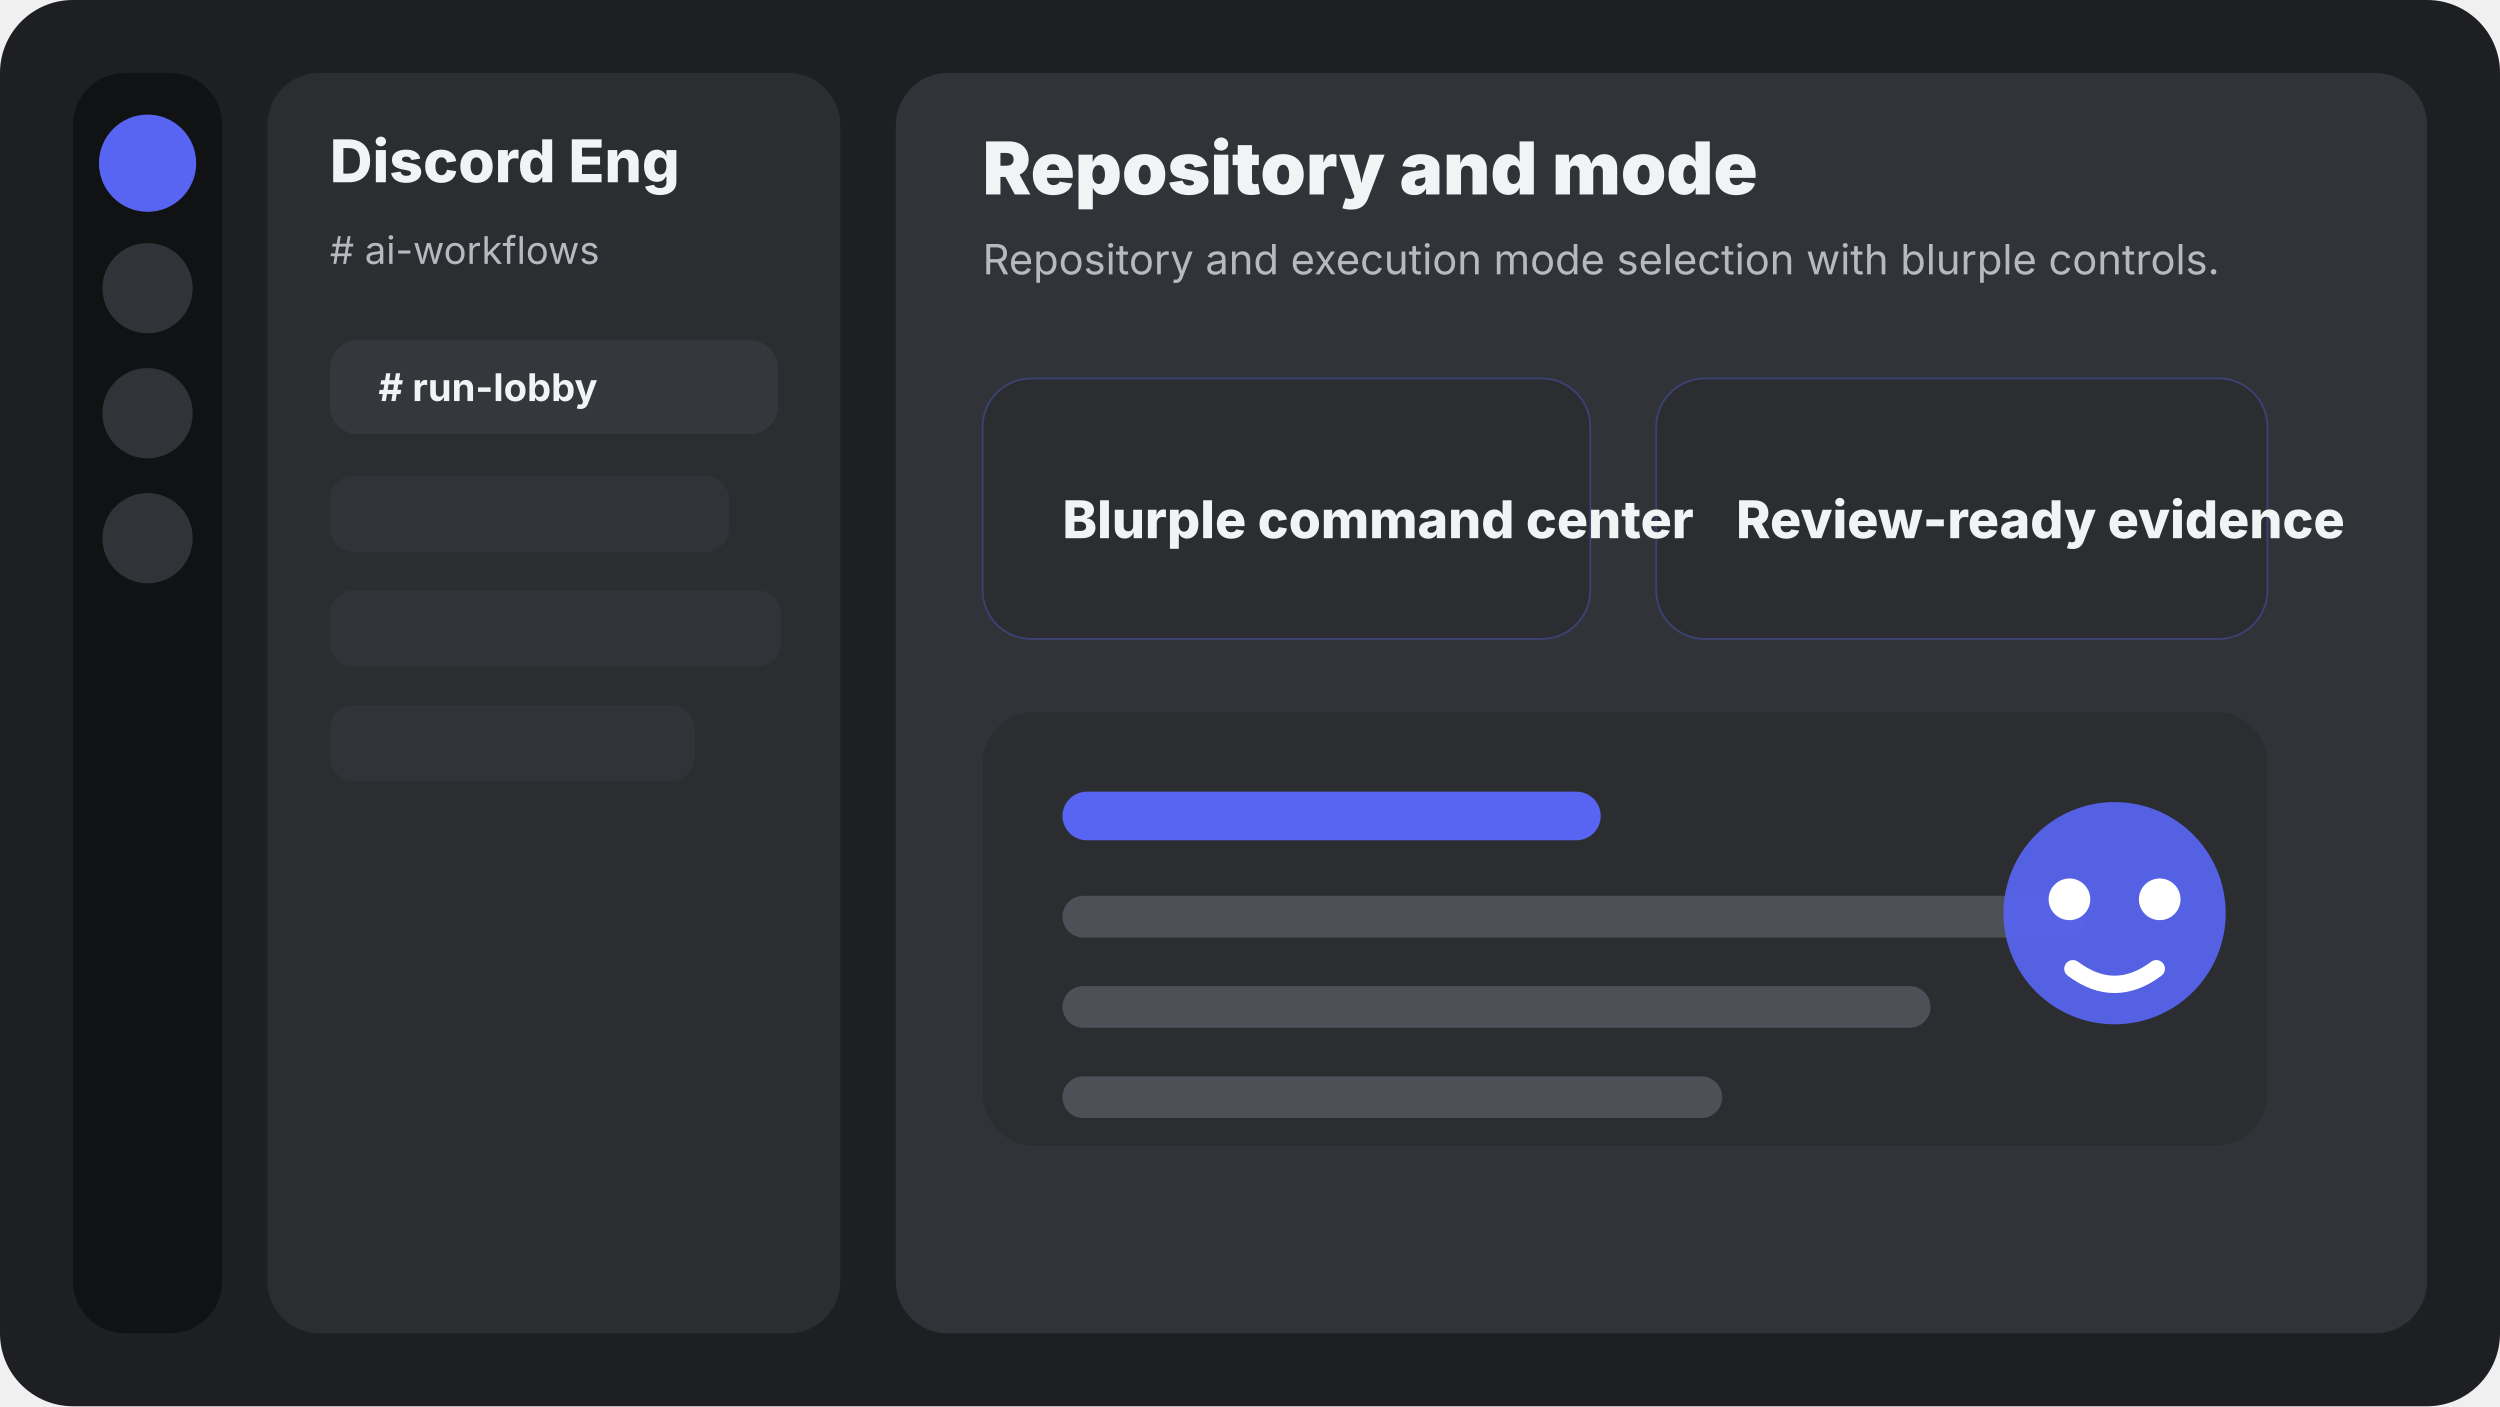
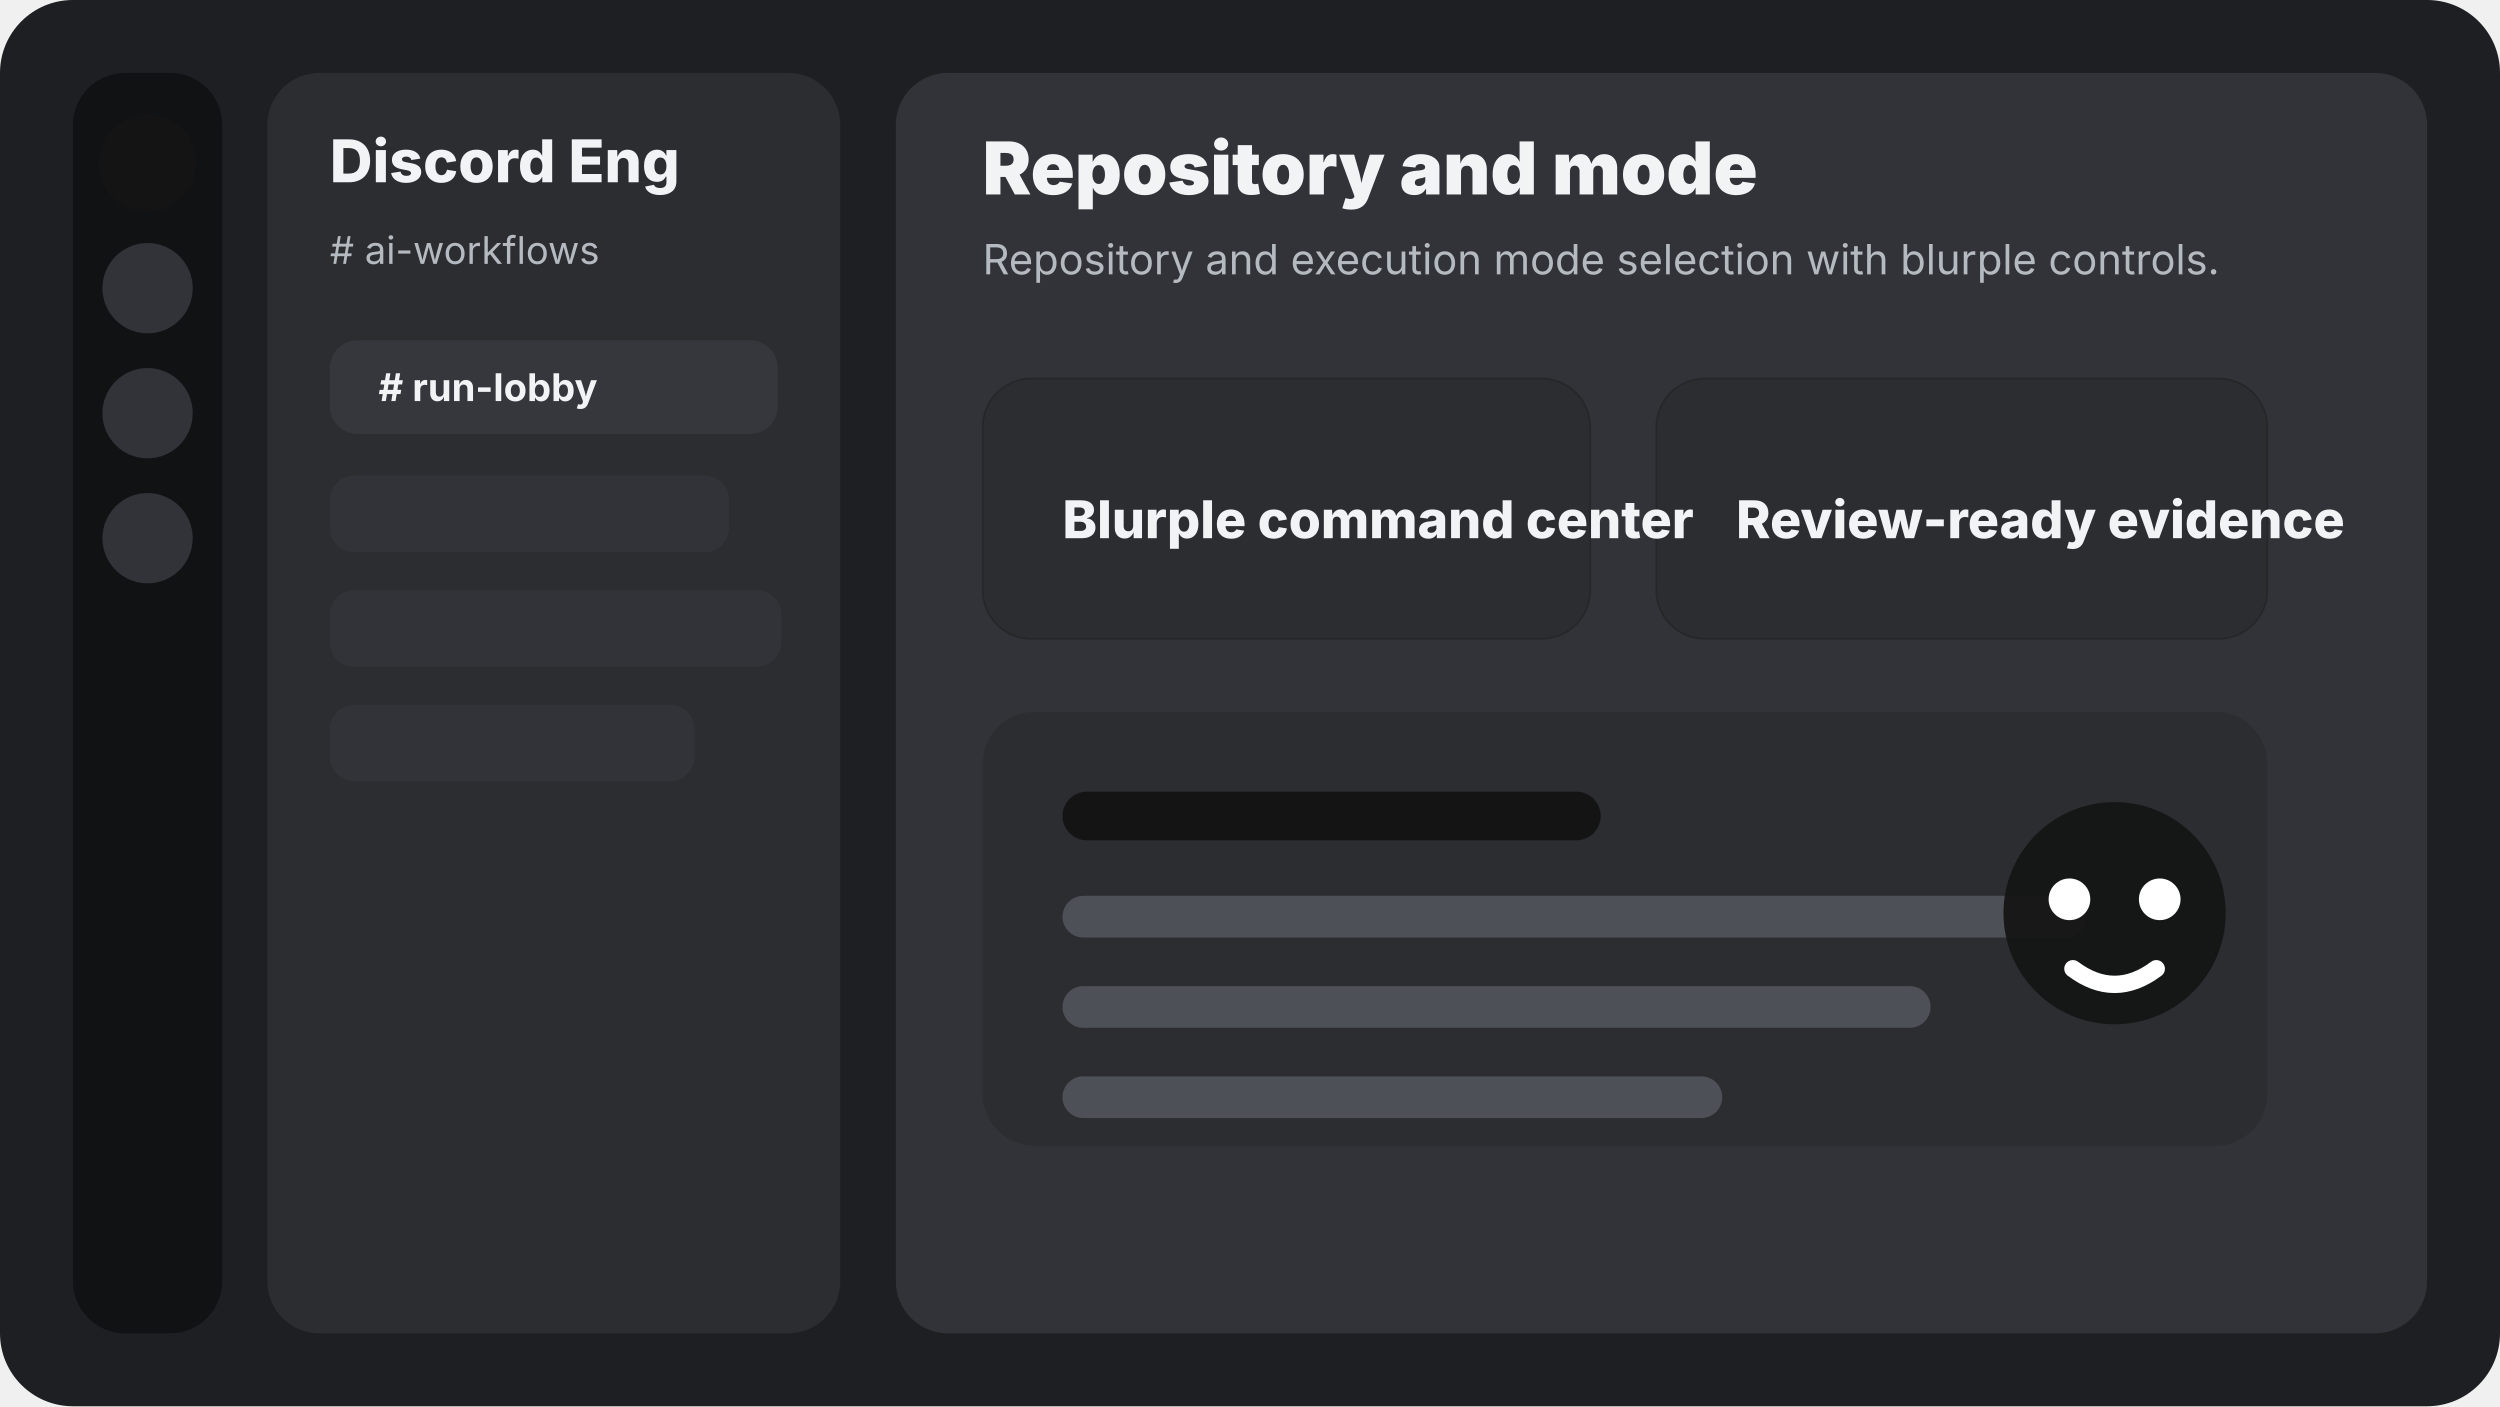
<svg xmlns="http://www.w3.org/2000/svg" viewBox="0 0 1440 810" role="img" aria-labelledby="title desc">
  <rect width="1440" height="810" rx="42" fill="#1e1f22" />
  <rect x="42" y="42" width="86" height="726" rx="30" fill="#111214" />
-   <circle cx="85" cy="94" r="28" fill="#5865f2" />
+   <circle cx="85" cy="94" r="28" fill="#141414" />
  <circle cx="85" cy="166" r="26" fill="#313338" />
  <circle cx="85" cy="238" r="26" fill="#313338" />
  <circle cx="85" cy="310" r="26" fill="#313338" />
  <rect x="154" y="42" width="330" height="726" rx="30" fill="#2b2d31" />
  <text x="190" y="105" fill="#f2f3f5" font-family="Inter, Arial, sans-serif" font-size="34" font-weight="800">Discord Eng</text>
  <text x="190" y="152" fill="#b5bac1" font-family="Inter, Arial, sans-serif" font-size="22"># ai-workflows</text>
  <rect x="190" y="196" width="258" height="54" rx="16" fill="#35373c" />
  <text x="218" y="231" fill="#f2f3f5" font-family="Inter, Arial, sans-serif" font-size="22" font-weight="700"># run-lobby</text>
  <rect x="190" y="274" width="230" height="44" rx="14" fill="#313338" />
  <rect x="190" y="340" width="260" height="44" rx="14" fill="#313338" />
  <rect x="190" y="406" width="210" height="44" rx="14" fill="#313338" />
  <rect x="516" y="42" width="882" height="726" rx="30" fill="#313338" />
  <text x="566" y="112" fill="#f2f3f5" font-family="Inter, Arial, sans-serif" font-size="42" font-weight="850">Repository and mode</text>
  <text x="566" y="158" fill="#b5bac1" font-family="Inter, Arial, sans-serif" font-size="24">Repository and execution mode selection with blurple controls.</text>
-   <rect x="566" y="218" width="350" height="150" rx="28" fill="#2b2d31" stroke="#5865f2" stroke-opacity=".35" />
-   <rect x="954" y="218" width="352" height="150" rx="28" fill="#2b2d31" stroke="#5865f2" stroke-opacity=".35" />
+   <rect x="566" y="218" width="350" height="150" rx="28" fill="#2b2d31" stroke="#141414" stroke-opacity=".35" />
+   <rect x="954" y="218" width="352" height="150" rx="28" fill="#2b2d31" stroke="#141414" stroke-opacity=".35" />
  <rect x="566" y="410" width="740" height="250" rx="30" fill="#2b2d31" />
-   <rect x="612" y="456" width="310" height="28" rx="14" fill="#5865f2" />
+   <rect x="612" y="456" width="310" height="28" rx="14" fill="#141414" />
  <rect x="612" y="516" width="590" height="24" rx="12" fill="#4e5058" />
  <rect x="612" y="568" width="500" height="24" rx="12" fill="#4e5058" />
  <rect x="612" y="620" width="380" height="24" rx="12" fill="#4e5058" />
-   <circle cx="1218" cy="526" r="64" fill="#5865f2" opacity=".92" />
+   <circle cx="1218" cy="526" r="64" fill="#141414" opacity=".92" />
  <circle cx="1192" cy="518" r="12" fill="#fff" />
  <circle cx="1244" cy="518" r="12" fill="#fff" />
  <path d="M1194 558c16 12 32 12 48 0" fill="none" stroke="#fff" stroke-width="10" stroke-linecap="round" />
  <text x="612" y="310" fill="#f2f3f5" font-family="Inter, Arial, sans-serif" font-size="30" font-weight="800">Blurple command center</text>
  <text x="1000" y="310" fill="#f2f3f5" font-family="Inter, Arial, sans-serif" font-size="30" font-weight="800">Review-ready evidence</text>
</svg>
